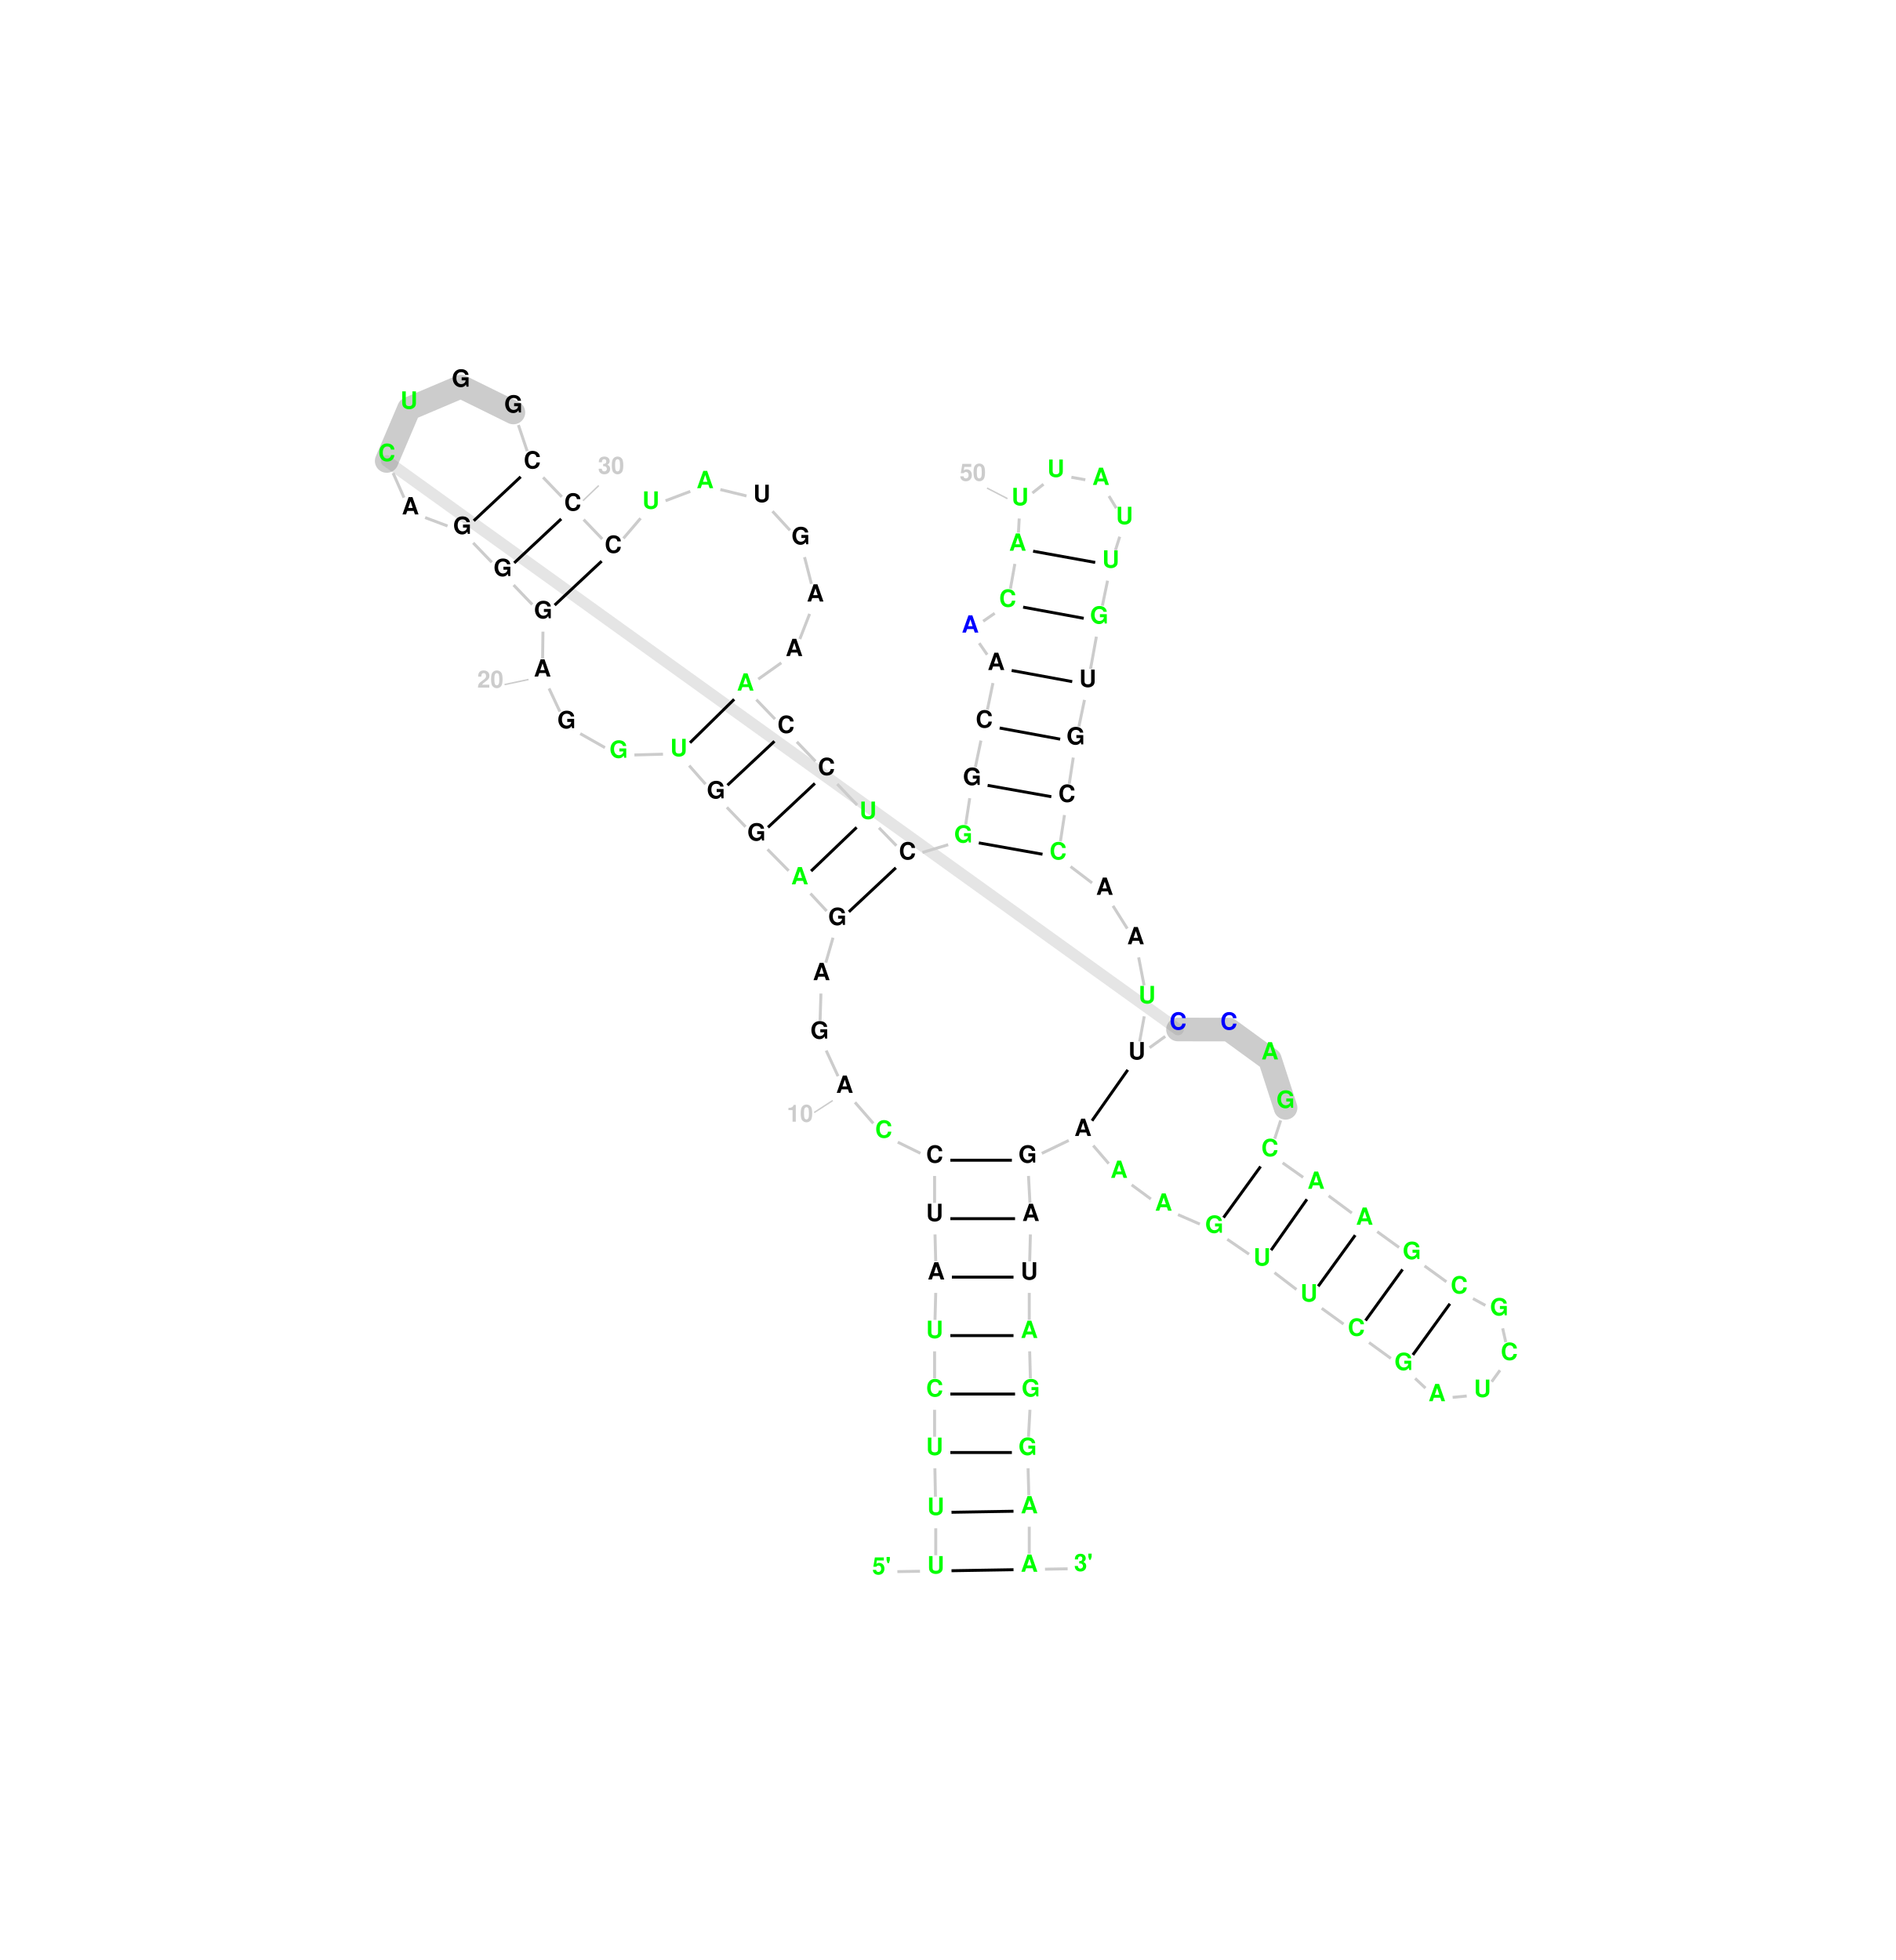
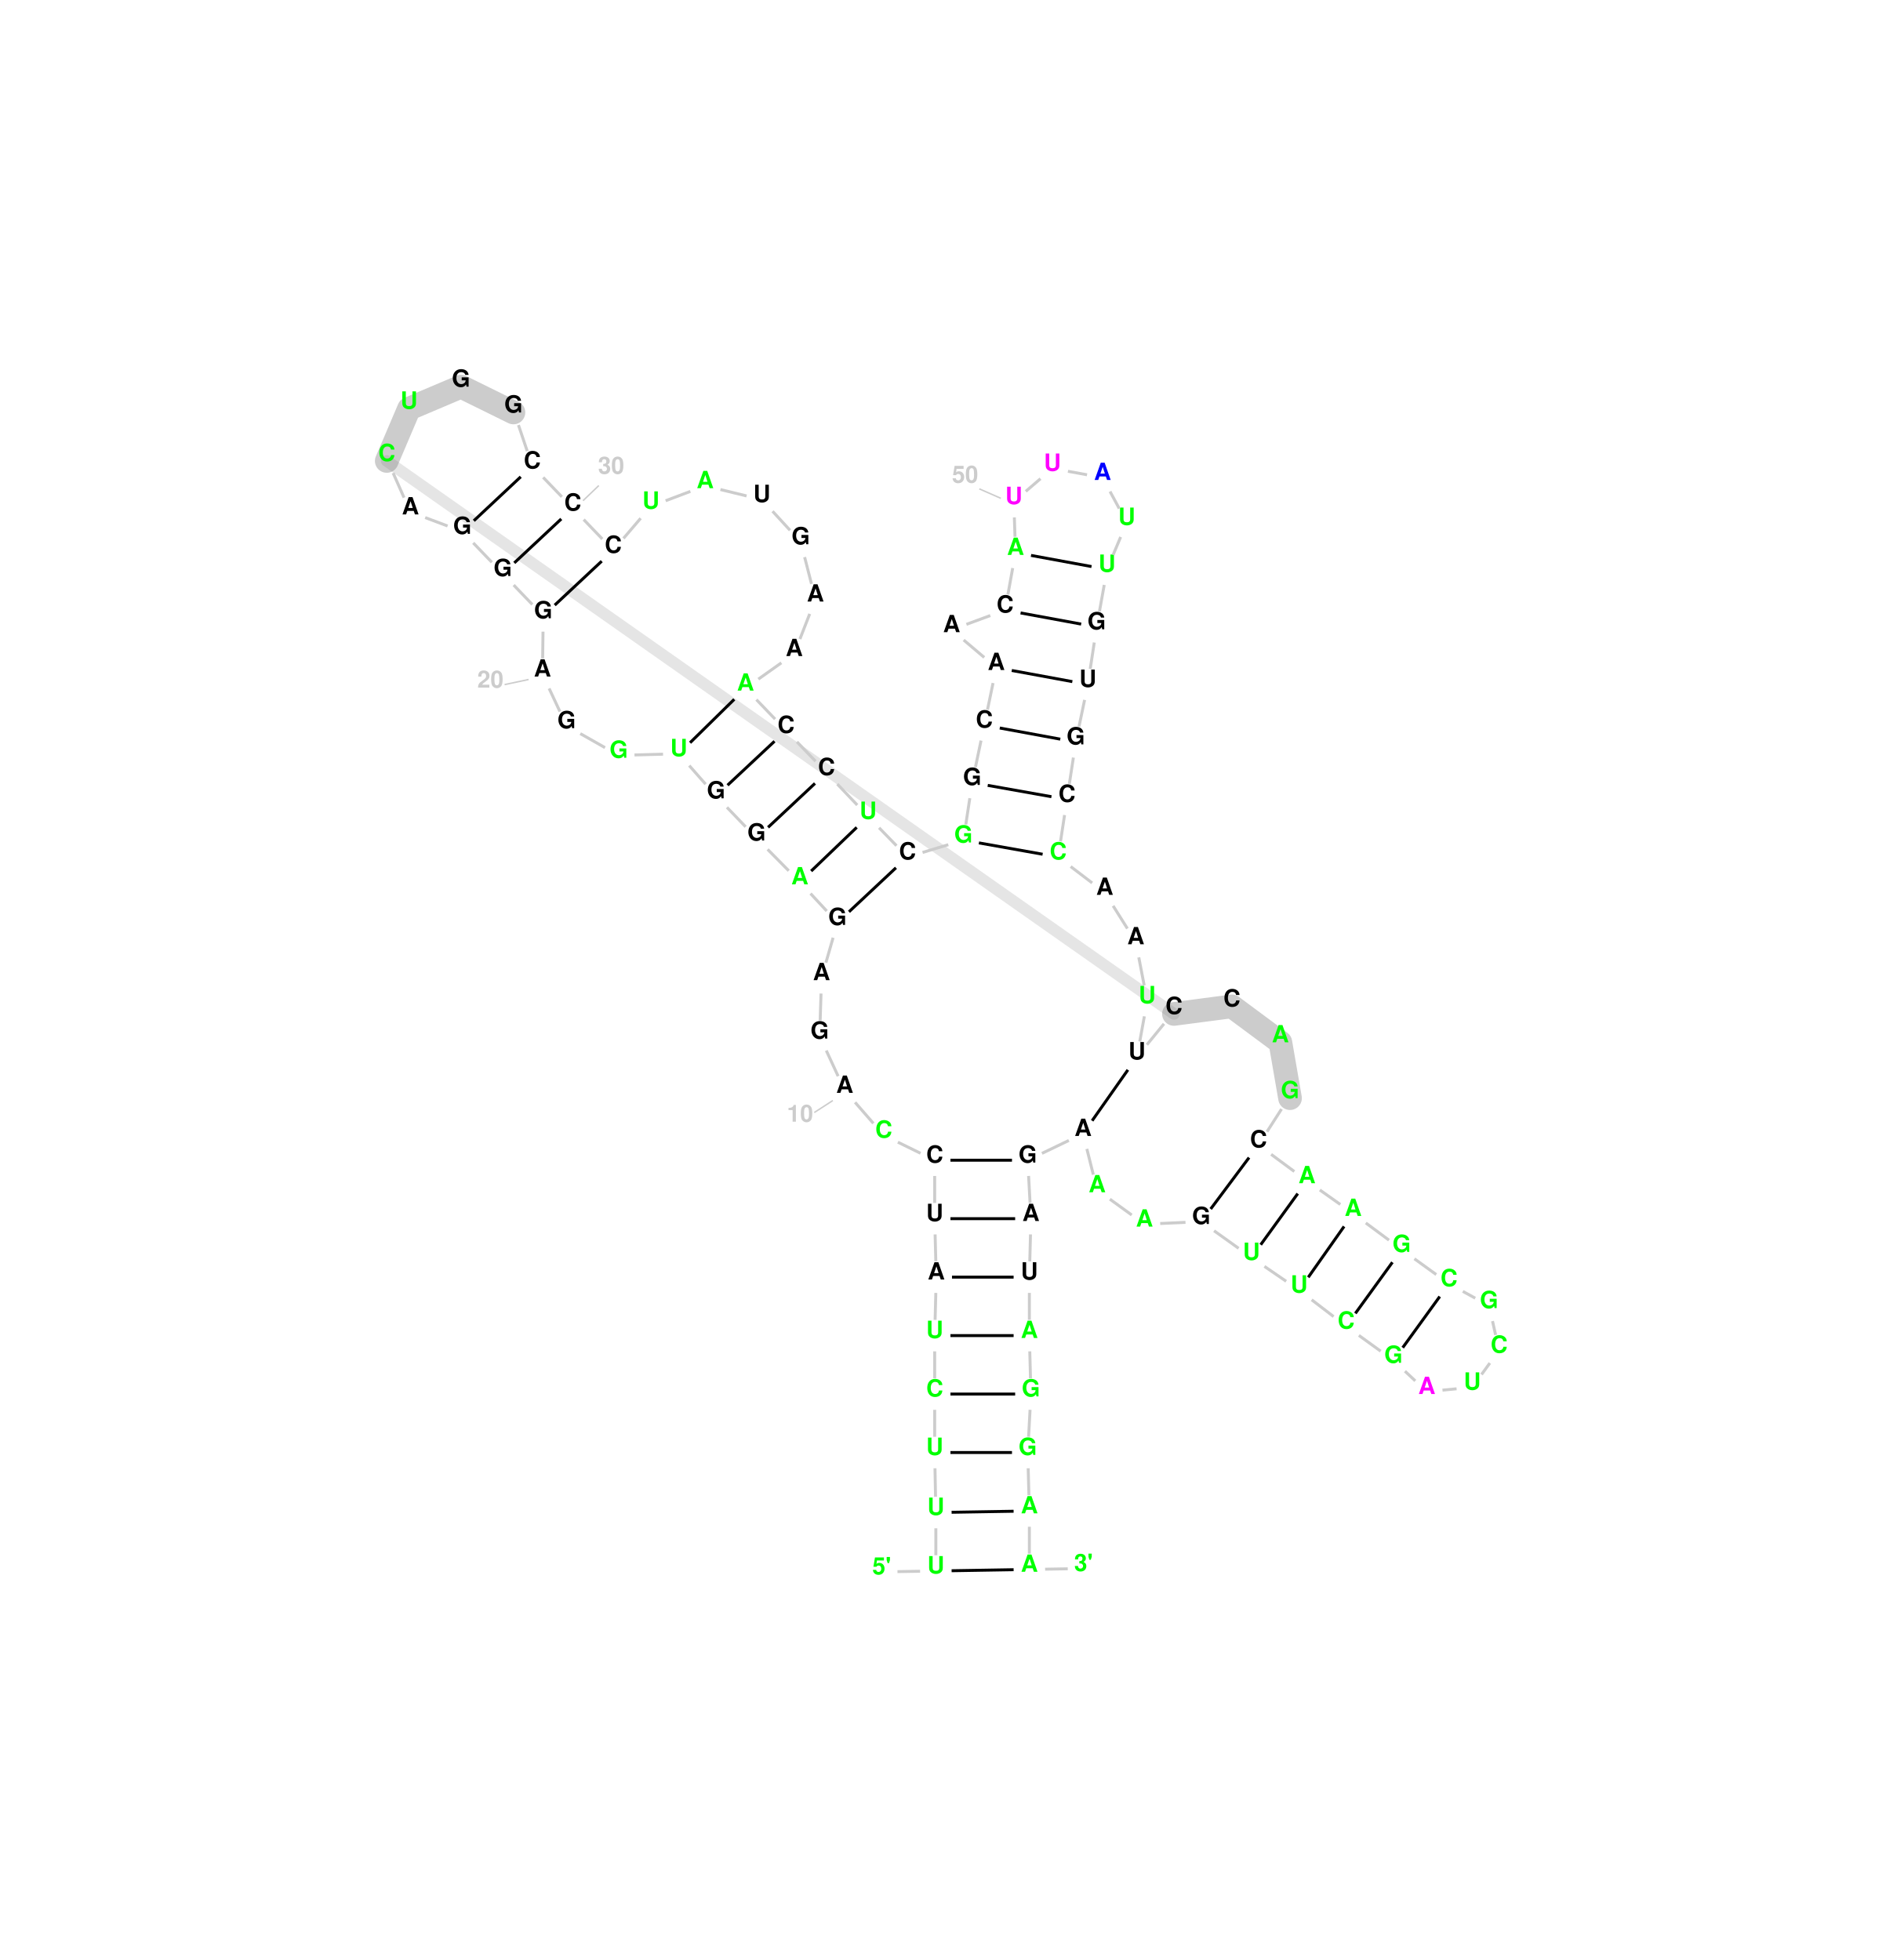
- <svg xmlns="http://www.w3.org/2000/svg" width="245.139" height="253.46" style="font-size: 3.056px; font-weight: bold; font-family: Helvetica; ">
+ <svg xmlns="http://www.w3.org/2000/svg" width="243.806" height="253.46">
  <g>
    <style type="text/css">


- text.red {fill: rgb(255, 0, 255); }
- text.green {fill: rgb(0, 255, 0); }
- text.blue {fill: rgb(0, 0, 255); }
- text.black {fill: rgb(0, 0, 0); }
- text.gray {fill: rgb(204, 204, 204); }
- text.brown {fill: rgb(211.65, 104.55, 30.6); }
- text {fill: rgb(0, 0, 0); text-anchor: middle; alignment-baseline: middle; }
circle.red {stroke: rgb(255, 0, 255); fill: none; }
circle.green {stroke: rgb(0, 255, 0); fill: none; }
circle.blue {stroke: rgb(0, 0, 255); fill: none; }
circle.black {stroke: rgb(0, 0, 0); fill: none; }
circle.gray {stroke: rgb(204, 204, 204); fill: none; }
circle.brown {stroke: rgb(211.65, 104.55, 30.6); fill: none; }
line.red {stroke: rgb(255, 0, 255); stroke-width: 0.382; }
line.green {stroke: rgb(0, 255, 0); stroke-width: 0.382; }
line.blue {stroke: rgb(0, 0, 255); stroke-width: 0.382; }
line.black {stroke: rgb(0, 0, 0); stroke-width: 0.382; }
line.gray {stroke: rgb(204, 204, 204); stroke-width: 0.382; }
line.brown {stroke: rgb(211.65, 104.55, 30.6); stroke-width: 0.382; }
line {stroke: rgb(0, 0, 0); }
- text.numbering-label {fill: rgb(204, 204, 204);}
- line.numbering-line {stroke: rgb(204, 204, 204); stroke-width: 0.191;}
- line.predicted {stroke: rgb(0, 0, 0); stroke-dasharray: 2}
- .template {visibility:hidden}
- polyline {fill:none; stroke-linejoin:round; }
- .pseudoknot_segment1 {stroke-linecap:round; stroke-opacity: 0.4; stroke-width:3.056px}
- .pseudoknot_segment2 {stroke-linecap:round; stroke-opacity: 0.4; stroke-width:3.056px}
- .pseudoknot_connection {stroke-linecap:round; stroke-opacity: 0.2; stroke-width:1.5}
+ text.red {fill: rgb(255, 0, 255); font-size: 3.056px; font-weight: bold; font-family: Helvetica; }
+ text.green {fill: rgb(0, 255, 0); font-size: 3.056px; font-weight: bold; font-family: Helvetica; }
+ text.blue {fill: rgb(0, 0, 255); font-size: 3.056px; font-weight: bold; font-family: Helvetica; }
+ text.black {fill: rgb(0, 0, 0); font-size: 3.056px; font-weight: bold; font-family: Helvetica; }
+ text.gray {fill: rgb(204, 204, 204); font-size: 3.056px; font-weight: bold; font-family: Helvetica; }
+ text.brown {fill: rgb(211.65, 104.55, 30.6); font-size: 3.056px; font-weight: bold; font-family: Helvetica; }
+ text {fill: rgb(0, 0, 0); font-size: 3.056px; font-weight: bold; font-family: Helvetica; text-anchor: middle; alignment-baseline: middle; }
+ 
+ .pseudoknot_connection{stroke-linecap: round; stroke-opacity: 0.2; stroke-width: 1.5; }
+ .pseudoknot_segment1{stroke-linecap: round; stroke-opacity: 0.4; stroke-width: 3.056; }
+ .pseudoknot_segment2{stroke-linecap: round; stroke-opacity: 0.4; stroke-width: 3.056; }
+ line.numbering-line{stroke: rgb(204, 204, 204); stroke-width: 0.191; }
+ line.predicted{stroke: rgb(0, 0, 0); stroke-dasharray: 2; }
+ polyline{fill: none; stroke-linejoin: round; }
+ template{visibility: hidden; }
+ text.numbering-label{fill: rgb(204, 204, 204); }

</style>
  </g>
  <g>
    <polyline points="50 59.61, 52.88 52.85, 59.6 50, 66.38 53.34" class="gray pseudoknot_segment1" stroke="gray" title="Pseudoknot 25:28--64:67(CUGG--CCAG)" id="pn-25-28-64-67" />
  </g>
  <g>
-     <polyline points="152.31 133.132, 158.881 133.138, 164.193 137.005, 166.219 143.256" class="gray pseudoknot_segment2" stroke="gray" title="Pseudoknot 25:28--64:67(CUGG--CCAG)" id="pn-25-28-64-67" />
-   </g>
-   <g>
-     <polyline points="50 59.61, 152.31 133.132" class="gray pseudoknot_connection" stroke="gray" title="Pseudoknot 25:28--64:67(CUGG--CCAG)" id="pn-25-28-64-67" />
+     <polyline points="151.77 131.12, 159.26 130.14, 165.53 134.79, 166.78 142.01" class="gray pseudoknot_segment2" stroke="gray" title="Pseudoknot 25:28--64:67(CUGG--CCAG)" id="pn-25-28-64-67" />
+   </g>
+   <g>
+     <polyline points="50 59.61, 151.77 131.12" class="gray pseudoknot_connection" stroke="gray" title="Pseudoknot 25:28--64:67(CUGG--CCAG)" id="pn-25-28-64-67" />
  </g>
  <g>
    <text x="113.991" y="203.576" class="green">5'</text>
  </g>
  <g>
    <text x="120.99" y="203.46" class="green">U</text>
  </g>
  <g>
    <line x1="123.027" y1="203.121" x2="131.043" y2="202.988" class="black" />
  </g>
  <g>
    <text x="120.99" y="195.9" class="green">U</text>
  </g>
  <g>
    <line x1="123.027" y1="195.561" x2="131.043" y2="195.428" class="black" />
  </g>
  <g>
    <text x="120.84" y="188.14" class="green">U</text>
  </g>
  <g>
    <line x1="122.877" y1="187.834" x2="130.833" y2="187.834" class="black" />
  </g>
  <g>
    <text x="120.84" y="180.58" class="green">C</text>
  </g>
  <g>
    <line x1="122.877" y1="180.274" x2="131.243" y2="180.274" class="black" />
  </g>
  <g>
    <text x="120.84" y="173.02" class="green">U</text>
  </g>
  <g>
    <line x1="122.877" y1="172.714" x2="131.043" y2="172.714" class="black" />
  </g>
  <g>
    <text x="121.04" y="165.46" class="black">A</text>
  </g>
  <g>
    <line x1="123.077" y1="165.154" x2="131.043" y2="165.154" class="black" />
  </g>
  <g>
    <text x="120.84" y="157.9" class="black">U</text>
  </g>
  <g>
    <line x1="122.877" y1="157.594" x2="131.243" y2="157.594" class="black" />
  </g>
  <g>
    <text x="120.84" y="150.34" class="black">C</text>
  </g>
  <g>
    <line x1="122.877" y1="150.034" x2="130.833" y2="150.034" class="black" />
  </g>
  <g>
    <text x="114.25" y="147.11" class="green">C</text>
  </g>
  <g>
    <text x="109.21" y="141.32" class="black">A</text>
  </g>
  <g>
    <text x="103.436" y="145.055" class="numbering-label sequential">10</text>
  </g>
  <g>
    <line x1="107.67" y1="142.316" x2="105.27" y2="143.869" class="numbering-line sequential" />
  </g>
  <g>
    <text x="105.97" y="134.31" class="black">G</text>
  </g>
  <g>
    <text x="106.21" y="126.75" class="black">A</text>
  </g>
  <g>
    <text x="108.27" y="119.61" class="black">G</text>
  </g>
  <g>
    <line x1="109.757" y1="117.911" x2="115.833" y2="112.218" class="black" />
  </g>
  <g>
    <text x="103.4" y="114.36" class="green">A</text>
  </g>
  <g>
    <line x1="104.87" y1="112.644" x2="110.76" y2="106.995" class="black" />
  </g>
  <g>
    <text x="97.81" y="108.69" class="black">G</text>
  </g>
  <g>
    <line x1="99.297" y1="106.991" x2="105.363" y2="101.307" class="black" />
  </g>
  <g>
    <text x="92.57" y="103.24" class="black">G</text>
  </g>
  <g>
    <line x1="94.058" y1="101.542" x2="100.132" y2="95.857" class="black" />
  </g>
  <g>
    <text x="87.76" y="97.78" class="green">U</text>
  </g>
  <g>
    <line x1="89.213" y1="96.046" x2="94.927" y2="90.432" class="black" />
  </g>
  <g>
    <text x="79.99" y="97.99" class="green">G</text>
  </g>
  <g>
    <text x="73.25" y="94.17" class="black">G</text>
  </g>
  <g>
    <text x="70.13" y="87.49" class="black">A</text>
  </g>
  <g>
    <text x="63.404" y="88.918" class="numbering-label sequential">20</text>
  </g>
  <g>
    <line x1="68.336" y1="87.871" x2="65.237" y2="88.529" class="numbering-line sequential" />
  </g>
  <g>
    <text x="70.23" y="79.95" class="black">G</text>
  </g>
  <g>
    <line x1="71.718" y1="78.252" x2="77.792" y2="72.567" class="black" />
  </g>
  <g>
    <text x="65" y="74.49" class="black">G</text>
  </g>
  <g>
    <line x1="66.488" y1="72.792" x2="72.562" y2="67.107" class="black" />
  </g>
  <g>
    <text x="59.77" y="69.04" class="black">G</text>
  </g>
  <g>
    <line x1="61.257" y1="67.341" x2="67.323" y2="61.657" class="black" />
  </g>
  <g>
    <text x="53.06" y="66.52" class="black">A</text>
  </g>
  <g>
    <text x="50" y="59.61" class="green">C</text>
  </g>
  <g>
    <text x="52.88" y="52.85" class="green">U</text>
  </g>
  <g>
    <text x="59.6" y="50" class="black">G</text>
  </g>
  <g>
    <text x="66.38" y="53.34" class="black">G</text>
  </g>
  <g>
    <text x="68.81" y="60.57" class="black">C</text>
  </g>
  <g>
    <text x="74.05" y="66.02" class="black">C</text>
  </g>
  <g>
    <text x="79.011" y="61.259" class="numbering-label sequential">30</text>
  </g>
  <g>
    <line x1="75.373" y1="64.75" x2="77.419" y2="62.787" class="numbering-line sequential" />
  </g>
  <g>
    <text x="79.28" y="71.48" class="black">C</text>
  </g>
  <g>
    <text x="84.15" y="65.78" class="green">U</text>
  </g>
  <g>
    <text x="91.16" y="63.13" class="green">A</text>
  </g>
  <g>
    <text x="98.5" y="64.92" class="black">U</text>
  </g>
  <g>
    <text x="103.52" y="70.38" class="black">G</text>
  </g>
  <g>
    <text x="105.42" y="77.79" class="black">A</text>
  </g>
  <g>
    <text x="102.68" y="84.84" class="black">A</text>
  </g>
  <g>
    <text x="96.38" y="89.31" class="green">A</text>
  </g>
  <g>
    <text x="101.62" y="94.77" class="black">C</text>
  </g>
  <g>
    <text x="106.85" y="100.22" class="black">C</text>
  </g>
  <g>
    <text x="112.23" y="105.89" class="green">U</text>
  </g>
  <g>
    <text x="117.32" y="111.13" class="black">C</text>
  </g>
  <g>
    <text x="124.55" y="108.95" class="green">G</text>
  </g>
  <g>
    <line x1="126.556" y1="109.001" x2="134.794" y2="110.467" class="black" />
  </g>
  <g>
    <text x="125.69" y="101.51" class="black">G</text>
  </g>
  <g>
    <line x1="127.696" y1="101.561" x2="135.934" y2="103.027" class="black" />
  </g>
  <g>
    <text x="127.25" y="94.08" class="black">C</text>
  </g>
  <g>
    <line x1="129.254" y1="94.144" x2="137.076" y2="95.585" class="black" />
  </g>
  <g>
    <text x="128.8" y="86.64" class="black">A</text>
  </g>
  <g>
    <line x1="130.804" y1="86.703" x2="138.636" y2="88.145" class="black" />
  </g>
  <g>
-     <text x="125.448" y="81.804" class="blue">A</text>
-   </g>
-   <g>
-     <text x="130.284" y="78.451" class="green">C</text>
-   </g>
-   <g>
-     <line x1="132.287" y1="78.515" x2="140.12" y2="79.957" class="black" />
-   </g>
-   <g>
-     <text x="131.574" y="71.221" class="green">A</text>
-   </g>
-   <g>
-     <line x1="133.579" y1="71.279" x2="141.609" y2="72.733" class="black" />
-   </g>
-   <g>
-     <text x="131.889" y="65.324" class="green">U</text>
-   </g>
-   <g>
-     <text x="125.781" y="62.163" class="numbering-label sequential">50</text>
-   </g>
-   <g>
-     <line x1="130.26" y1="64.481" x2="127.615" y2="63.112" class="numbering-line sequential" />
-   </g>
-   <g>
-     <text x="136.521" y="61.66" class="green">U</text>
-   </g>
-   <g>
-     <text x="142.333" y="62.712" class="green">A</text>
-   </g>
-   <g>
-     <text x="145.387" y="67.768" class="green">U</text>
-   </g>
-   <g>
-     <text x="143.614" y="73.401" class="green">U</text>
-   </g>
-   <g>
-     <text x="142.124" y="80.631" class="green">G</text>
+     <text x="123.03" y="81.75" class="black">A</text>
+   </g>
+   <g>
+     <text x="129.94" y="79.2" class="black">C</text>
+   </g>
+   <g>
+     <line x1="131.944" y1="79.263" x2="139.776" y2="80.705" class="black" />
+   </g>
+   <g>
+     <text x="131.29" y="71.76" class="green">A</text>
+   </g>
+   <g>
+     <line x1="133.294" y1="71.824" x2="141.116" y2="73.265" class="black" />
+   </g>
+   <g>
+     <text x="131.071" y="65.177" class="red">U</text>
+   </g>
+   <g>
+     <text x="124.774" y="62.415" class="numbering-label sequential">50</text>
+   </g>
+   <g>
+     <line x1="129.392" y1="64.441" x2="126.608" y2="63.219" class="numbering-line sequential" />
+   </g>
+   <g>
+     <text x="136.062" y="60.88" class="red">U</text>
+   </g>
+   <g>
+     <text x="142.54" y="62.073" class="blue">A</text>
+   </g>
+   <g>
+     <text x="145.671" y="67.868" class="green">U</text>
+   </g>
+   <g>
+     <text x="143.12" y="73.94" class="green">U</text>
+   </g>
+   <g>
+     <text x="141.78" y="81.38" class="black">G</text>
  </g>
  <g>
    <text x="140.64" y="88.82" class="black">U</text>
  </g>
  <g>
    <text x="139.08" y="96.26" class="black">G</text>
  </g>
  <g>
    <text x="137.94" y="103.69" class="black">C</text>
  </g>
  <g>
    <text x="136.8" y="111.13" class="green">C</text>
  </g>
  <g>
    <text x="142.82" y="115.72" class="black">A</text>
  </g>
  <g>
    <text x="146.84" y="122.11" class="black">A</text>
  </g>
  <g>
    <text x="148.31" y="129.73" class="green">U</text>
  </g>
  <g>
    <text x="146.99" y="136.99" class="black">U</text>
  </g>
  <g>
    <line x1="145.818" y1="138.351" x2="141.192" y2="144.928" class="black" />
  </g>
  <g>
-     <text x="152.31" y="133.132" class="blue">C</text>
-   </g>
-   <g>
-     <text x="158.881" y="133.138" class="blue">C</text>
-   </g>
-   <g>
-     <text x="164.193" y="137.005" class="green">A</text>
-   </g>
-   <g>
-     <text x="166.219" y="143.256" class="green">G</text>
-   </g>
-   <g>
-     <text x="164.183" y="149.504" class="green">C</text>
-   </g>
-   <g>
-     <line x1="162.987" y1="150.848" x2="158.198" y2="157.458" class="black" />
-   </g>
-   <g>
-     <text x="170.153" y="153.734" class="green">A</text>
-   </g>
-   <g>
-     <line x1="168.979" y1="155.094" x2="164.346" y2="161.673" class="black" />
-   </g>
-   <g>
-     <text x="176.423" y="158.384" class="green">A</text>
-   </g>
-   <g>
-     <line x1="175.227" y1="159.728" x2="170.438" y2="166.338" class="black" />
-   </g>
-   <g>
-     <text x="182.543" y="162.814" class="green">G</text>
-   </g>
-   <g>
-     <line x1="181.347" y1="164.158" x2="176.558" y2="170.768" class="black" />
-   </g>
-   <g>
-     <text x="188.663" y="167.254" class="green">C</text>
-   </g>
-   <g>
-     <line x1="187.467" y1="168.598" x2="182.678" y2="175.208" class="black" />
-   </g>
-   <g>
-     <text x="193.842" y="170.092" class="green">G</text>
-   </g>
-   <g>
-     <text x="195.139" y="175.855" class="green">C</text>
-   </g>
-   <g>
-     <text x="191.673" y="180.638" class="green">U</text>
-   </g>
-   <g>
-     <text x="185.794" y="181.202" class="green">A</text>
-   </g>
-   <g>
-     <text x="181.483" y="177.164" class="green">G</text>
-   </g>
-   <g>
-     <text x="175.363" y="172.724" class="green">C</text>
-   </g>
-   <g>
-     <text x="169.243" y="168.294" class="green">U</text>
-   </g>
-   <g>
-     <text x="163.173" y="163.644" class="green">U</text>
-   </g>
-   <g>
-     <text x="157.003" y="159.414" class="green">G</text>
-   </g>
-   <g>
-     <text x="150.442" y="156.565" class="green">A</text>
-   </g>
-   <g>
-     <text x="144.684" y="152.322" class="green">A</text>
+     <text x="151.77" y="131.12" class="black">C</text>
+   </g>
+   <g>
+     <text x="159.26" y="130.14" class="black">C</text>
+   </g>
+   <g>
+     <text x="165.53" y="134.79" class="green">A</text>
+   </g>
+   <g>
+     <text x="166.78" y="142.01" class="green">G</text>
+   </g>
+   <g>
+     <text x="162.7" y="148.37" class="black">C</text>
+   </g>
+   <g>
+     <line x1="161.481" y1="149.697" x2="156.519" y2="156.342" class="black" />
+   </g>
+   <g>
+     <text x="168.97" y="153.01" class="green">A</text>
+   </g>
+   <g>
+     <line x1="167.775" y1="154.354" x2="162.985" y2="160.964" class="black" />
+   </g>
+   <g>
+     <text x="174.94" y="157.24" class="green">A</text>
+   </g>
+   <g>
+     <line x1="173.767" y1="158.6" x2="169.133" y2="165.179" class="black" />
+   </g>
+   <g>
+     <text x="181.21" y="161.89" class="green">G</text>
+   </g>
+   <g>
+     <line x1="180.015" y1="163.234" x2="175.225" y2="169.844" class="black" />
+   </g>
+   <g>
+     <text x="187.33" y="166.32" class="green">C</text>
+   </g>
+   <g>
+     <line x1="186.135" y1="167.664" x2="181.345" y2="174.274" class="black" />
+   </g>
+   <g>
+     <text x="192.51" y="169.158" class="green">G</text>
+   </g>
+   <g>
+     <text x="193.806" y="174.921" class="green">C</text>
+   </g>
+   <g>
+     <text x="190.341" y="179.704" class="green">U</text>
+   </g>
+   <g>
+     <text x="184.461" y="180.268" class="red">A</text>
+   </g>
+   <g>
+     <text x="180.15" y="176.23" class="green">G</text>
+   </g>
+   <g>
+     <text x="174.03" y="171.8" class="green">C</text>
+   </g>
+   <g>
+     <text x="167.96" y="167.15" class="green">U</text>
+   </g>
+   <g>
+     <text x="161.79" y="162.92" class="green">U</text>
+   </g>
+   <g>
+     <text x="155.3" y="158.28" class="black">G</text>
+   </g>
+   <g>
+     <text x="147.96" y="158.62" class="green">A</text>
+   </g>
+   <g>
+     <text x="141.84" y="154.18" class="green">A</text>
  </g>
  <g>
    <text x="140.02" y="146.9" class="black">A</text>
  </g>
  <g>
    <text x="132.87" y="150.34" class="black">G</text>
  </g>
  <g>
    <text x="133.28" y="157.9" class="black">A</text>
  </g>
  <g>
    <text x="133.08" y="165.46" class="black">U</text>
  </g>
  <g>
    <text x="133.08" y="173.02" class="green">A</text>
  </g>
  <g>
    <text x="133.28" y="180.58" class="green">G</text>
  </g>
  <g>
    <text x="132.87" y="188.14" class="green">G</text>
  </g>
  <g>
    <text x="133.08" y="195.7" class="green">A</text>
  </g>
  <g>
    <text x="133.08" y="203.26" class="green">A</text>
  </g>
  <g>
    <text x="140.079" y="203.144" class="green">3'</text>
  </g>
  <g>
    <line x1="116.028" y1="203.236" x2="118.953" y2="203.188" class="gray" />
  </g>
  <g>
    <line x1="120.99" y1="201.117" x2="120.99" y2="197.632" class="gray" />
  </g>
  <g>
    <line x1="120.951" y1="193.557" x2="120.879" y2="189.871" class="gray" />
  </g>
  <g>
    <line x1="120.84" y1="185.797" x2="120.84" y2="182.312" class="gray" />
  </g>
  <g>
    <line x1="120.84" y1="178.237" x2="120.84" y2="174.752" class="gray" />
  </g>
  <g>
    <line x1="120.894" y1="170.678" x2="120.986" y2="167.191" class="gray" />
  </g>
  <g>
    <line x1="120.986" y1="163.118" x2="120.894" y2="159.631" class="gray" />
  </g>
  <g>
    <line x1="120.84" y1="155.557" x2="120.84" y2="152.072" class="gray" />
  </g>
  <g>
    <line x1="119.01" y1="149.138" x2="116.08" y2="147.701" class="gray" />
  </g>
  <g>
    <line x1="112.912" y1="145.268" x2="110.548" y2="142.551" class="gray" />
  </g>
  <g>
    <line x1="108.355" y1="139.165" x2="106.825" y2="135.854" class="gray" />
  </g>
  <g>
    <line x1="106.035" y1="131.968" x2="106.145" y2="128.481" class="gray" />
  </g>
  <g>
    <line x1="106.775" y1="124.487" x2="107.705" y2="121.262" class="gray" />
  </g>
  <g>
    <line x1="106.884" y1="117.811" x2="104.786" y2="115.548" class="gray" />
  </g>
  <g>
    <line x1="101.97" y1="112.603" x2="99.24" y2="109.835" class="gray" />
  </g>
  <g>
    <line x1="96.398" y1="106.916" x2="93.982" y2="104.403" class="gray" />
  </g>
  <g>
    <line x1="91.223" y1="101.406" x2="89.107" y2="99.003" class="gray" />
  </g>
  <g>
    <line x1="85.723" y1="97.529" x2="82.027" y2="97.629" class="gray" />
  </g>
  <g>
    <line x1="78.217" y1="96.68" x2="75.023" y2="94.869" class="gray" />
  </g>
  <g>
    <line x1="72.388" y1="92.018" x2="70.992" y2="89.03" class="gray" />
  </g>
  <g>
    <line x1="70.157" y1="85.147" x2="70.203" y2="81.682" class="gray" />
  </g>
  <g>
    <line x1="68.821" y1="78.173" x2="66.409" y2="75.656" class="gray" />
  </g>
  <g>
    <line x1="63.589" y1="72.714" x2="61.181" y2="70.204" class="gray" />
  </g>
  <g>
    <line x1="57.863" y1="68.018" x2="54.967" y2="66.931" class="gray" />
  </g>
  <g>
    <line x1="52.235" y1="64.351" x2="50.825" y2="61.167" class="gray" />
  </g>
  <g>
    <line x1="50.799" y1="57.43" x2="52.081" y2="54.419" class="gray" />
  </g>
  <g>
    <line x1="54.756" y1="51.749" x2="57.724" y2="50.49" class="gray" />
  </g>
  <g>
    <line x1="61.428" y1="50.595" x2="64.552" y2="52.134" class="gray" />
  </g>
  <g>
    <line x1="67.029" y1="54.966" x2="68.161" y2="58.333" class="gray" />
  </g>
  <g>
    <line x1="70.222" y1="61.733" x2="72.638" y2="64.246" class="gray" />
  </g>
  <g>
    <line x1="75.459" y1="67.186" x2="77.871" y2="69.703" class="gray" />
  </g>
  <g>
    <line x1="80.603" y1="69.625" x2="82.826" y2="67.023" class="gray" />
  </g>
  <g>
    <line x1="86.056" y1="64.754" x2="89.254" y2="63.545" class="gray" />
  </g>
  <g>
    <line x1="93.139" y1="63.307" x2="96.52" y2="64.132" class="gray" />
  </g>
  <g>
    <line x1="99.879" y1="66.114" x2="102.141" y2="68.575" class="gray" />
  </g>
  <g>
    <line x1="104.026" y1="72.048" x2="104.914" y2="75.511" class="gray" />
  </g>
  <g>
    <line x1="104.682" y1="79.383" x2="103.418" y2="82.635" class="gray" />
  </g>
  <g>
    <line x1="101.018" y1="85.713" x2="98.042" y2="87.825" class="gray" />
  </g>
  <g>
    <line x1="97.791" y1="90.474" x2="100.209" y2="92.994" class="gray" />
  </g>
  <g>
    <line x1="103.031" y1="95.934" x2="105.439" y2="98.444" class="gray" />
  </g>
  <g>
    <line x1="108.252" y1="101.392" x2="110.828" y2="104.106" class="gray" />
  </g>
  <g>
    <line x1="113.65" y1="107.046" x2="115.9" y2="109.363" class="gray" />
  </g>
  <g>
    <line x1="119.271" y1="110.236" x2="122.599" y2="109.233" class="gray" />
  </g>
  <g>
    <line x1="124.859" y1="106.63" x2="125.381" y2="103.218" class="gray" />
  </g>
  <g>
    <line x1="126.109" y1="99.21" x2="126.831" y2="95.768" class="gray" />
  </g>
  <g>
    <line x1="127.666" y1="91.78" x2="128.384" y2="88.329" class="gray" />
  </g>
  <g>
-     <line x1="127.639" y1="84.66" x2="126.608" y2="83.173" class="gray" />
-   </g>
-   <g>
-     <line x1="127.122" y1="80.338" x2="128.609" y2="79.307" class="gray" />
-   </g>
-   <g>
-     <line x1="130.642" y1="76.14" x2="131.216" y2="72.922" class="gray" />
-   </g>
-   <g>
-     <line x1="131.682" y1="68.881" x2="131.78" y2="67.053" class="gray" />
-   </g>
-   <g>
-     <line x1="133.487" y1="63.754" x2="134.923" y2="62.618" class="gray" />
-   </g>
-   <g>
-     <line x1="138.526" y1="61.717" x2="140.328" y2="62.044" class="gray" />
-   </g>
-   <g>
-     <line x1="143.386" y1="64.151" x2="144.333" y2="65.718" class="gray" />
-   </g>
-   <g>
-     <line x1="144.775" y1="69.406" x2="144.225" y2="71.152" class="gray" />
-   </g>
-   <g>
-     <line x1="143.202" y1="75.091" x2="142.535" y2="78.33" class="gray" />
-   </g>
-   <g>
-     <line x1="141.76" y1="82.331" x2="141.003" y2="86.51" class="gray" />
+     <line x1="127.246" y1="85.017" x2="124.584" y2="82.762" class="gray" />
+   </g>
+   <g>
+     <line x1="124.941" y1="80.739" x2="128.029" y2="79.6" class="gray" />
+   </g>
+   <g>
+     <line x1="130.304" y1="76.89" x2="130.926" y2="73.459" class="gray" />
+   </g>
+   <g>
+     <line x1="131.222" y1="69.418" x2="131.139" y2="66.908" class="gray" />
+   </g>
+   <g>
+     <line x1="132.615" y1="63.542" x2="134.518" y2="61.903" class="gray" />
+   </g>
+   <g>
+     <line x1="138.066" y1="60.943" x2="140.536" y2="61.398" class="gray" />
+   </g>
+   <g>
+     <line x1="143.508" y1="63.56" x2="144.702" y2="65.769" class="gray" />
+   </g>
+   <g>
+     <line x1="144.882" y1="69.44" x2="143.909" y2="71.756" class="gray" />
+   </g>
+   <g>
+     <line x1="142.759" y1="75.64" x2="142.141" y2="79.069" class="gray" />
+   </g>
+   <g>
+     <line x1="141.471" y1="83.088" x2="140.949" y2="86.5" class="gray" />
  </g>
  <g>
    <line x1="140.222" y1="90.508" x2="139.498" y2="93.96" class="gray" />
  </g>
  <g>
    <line x1="138.771" y1="97.968" x2="138.249" y2="101.37" class="gray" />
  </g>
  <g>
    <line x1="137.631" y1="105.398" x2="137.109" y2="108.81" class="gray" />
  </g>
  <g>
    <line x1="138.42" y1="112.06" x2="141.2" y2="114.179" class="gray" />
  </g>
  <g>
    <line x1="143.905" y1="117.139" x2="145.755" y2="120.08" class="gray" />
  </g>
  <g>
    <line x1="147.226" y1="123.805" x2="147.924" y2="127.424" class="gray" />
  </g>
  <g>
    <line x1="147.946" y1="131.429" x2="147.354" y2="134.68" class="gray" />
  </g>
  <g>
-     <line x1="148.639" y1="135.488" x2="150.66" y2="134.023" class="gray" />
-   </g>
-   <g>
-     <line x1="154.347" y1="132.828" x2="156.843" y2="132.831" class="gray" />
-   </g>
-   <g>
-     <line x1="160.528" y1="134.031" x2="162.546" y2="135.5" class="gray" />
-   </g>
-   <g>
-     <line x1="164.821" y1="138.638" x2="165.591" y2="141.012" class="gray" />
-   </g>
-   <g>
-     <line x1="165.587" y1="144.888" x2="164.814" y2="147.261" class="gray" />
-   </g>
-   <g>
-     <line x1="165.845" y1="150.376" x2="168.49" y2="152.25" class="gray" />
-   </g>
-   <g>
-     <line x1="171.789" y1="154.642" x2="174.786" y2="156.865" class="gray" />
-   </g>
-   <g>
-     <line x1="178.073" y1="159.273" x2="180.892" y2="161.314" class="gray" />
-   </g>
-   <g>
-     <line x1="184.192" y1="163.705" x2="187.013" y2="165.752" class="gray" />
-   </g>
-   <g>
-     <line x1="190.449" y1="167.927" x2="192.056" y2="168.808" class="gray" />
-   </g>
-   <g>
-     <line x1="194.29" y1="171.775" x2="194.692" y2="173.562" class="gray" />
-   </g>
-   <g>
-     <line x1="193.943" y1="177.199" x2="192.869" y2="178.683" class="gray" />
-   </g>
-   <g>
-     <line x1="189.645" y1="180.527" x2="187.822" y2="180.702" class="gray" />
-   </g>
-   <g>
-     <line x1="184.306" y1="179.503" x2="182.97" y2="178.251" class="gray" />
-   </g>
-   <g>
-     <line x1="179.833" y1="175.662" x2="177.012" y2="173.615" class="gray" />
-   </g>
-   <g>
-     <line x1="173.712" y1="171.224" x2="170.893" y2="169.183" class="gray" />
-   </g>
-   <g>
-     <line x1="167.625" y1="166.749" x2="164.79" y2="164.577" class="gray" />
-   </g>
-   <g>
-     <line x1="161.492" y1="162.186" x2="158.683" y2="160.26" class="gray" />
-   </g>
-   <g>
-     <line x1="155.134" y1="158.297" x2="152.311" y2="157.071" class="gray" />
-   </g>
-   <g>
-     <line x1="148.802" y1="155.051" x2="146.324" y2="153.225" class="gray" />
-   </g>
-   <g>
-     <line x1="143.355" y1="150.472" x2="141.349" y2="148.139" class="gray" />
+     <line x1="148.277" y1="135.104" x2="150.483" y2="132.394" class="gray" />
+   </g>
+   <g>
+     <line x1="153.79" y1="130.55" x2="157.24" y2="130.099" class="gray" />
+   </g>
+   <g>
+     <line x1="160.897" y1="131.048" x2="163.893" y2="133.271" class="gray" />
+   </g>
+   <g>
+     <line x1="165.878" y1="136.492" x2="166.432" y2="139.697" class="gray" />
+   </g>
+   <g>
+     <line x1="165.68" y1="143.419" x2="163.8" y2="146.349" class="gray" />
+   </g>
+   <g>
+     <line x1="164.338" y1="149.276" x2="167.332" y2="151.492" class="gray" />
+   </g>
+   <g>
+     <line x1="170.632" y1="153.882" x2="173.278" y2="155.756" class="gray" />
+   </g>
+   <g>
+     <line x1="176.577" y1="158.148" x2="179.573" y2="160.371" class="gray" />
+   </g>
+   <g>
+     <line x1="182.86" y1="162.779" x2="185.68" y2="164.82" class="gray" />
+   </g>
+   <g>
+     <line x1="189.117" y1="166.994" x2="190.723" y2="167.874" class="gray" />
+   </g>
+   <g>
+     <line x1="192.957" y1="170.841" x2="193.359" y2="172.628" class="gray" />
+   </g>
+   <g>
+     <line x1="192.611" y1="176.265" x2="191.536" y2="177.749" class="gray" />
+   </g>
+   <g>
+     <line x1="188.312" y1="179.593" x2="186.489" y2="179.768" class="gray" />
+   </g>
+   <g>
+     <line x1="182.974" y1="178.569" x2="181.637" y2="177.317" class="gray" />
+   </g>
+   <g>
+     <line x1="178.5" y1="174.73" x2="175.68" y2="172.689" class="gray" />
+   </g>
+   <g>
+     <line x1="172.413" y1="170.255" x2="169.577" y2="168.083" class="gray" />
+   </g>
+   <g>
+     <line x1="166.28" y1="165.692" x2="163.47" y2="163.766" class="gray" />
+   </g>
+   <g>
+     <line x1="160.133" y1="161.429" x2="156.957" y2="159.159" class="gray" />
+   </g>
+   <g>
+     <line x1="153.265" y1="158.069" x2="149.995" y2="158.22" class="gray" />
+   </g>
+   <g>
+     <line x1="146.311" y1="157.118" x2="143.489" y2="155.071" class="gray" />
+   </g>
+   <g>
+     <line x1="141.346" y1="151.898" x2="140.514" y2="148.571" class="gray" />
  </g>
  <g>
    <line x1="138.184" y1="147.478" x2="134.706" y2="149.151" class="gray" />
  </g>
  <g>
    <line x1="132.98" y1="152.069" x2="133.17" y2="155.56" class="gray" />
  </g>
  <g>
    <line x1="133.226" y1="159.631" x2="133.134" y2="163.118" class="gray" />
  </g>
  <g>
    <line x1="133.08" y1="167.192" x2="133.08" y2="170.677" class="gray" />
  </g>
  <g>
    <line x1="133.134" y1="174.751" x2="133.226" y2="178.238" class="gray" />
  </g>
  <g>
    <line x1="133.17" y1="182.309" x2="132.98" y2="185.8" class="gray" />
  </g>
  <g>
    <line x1="132.927" y1="189.871" x2="133.023" y2="193.358" class="gray" />
  </g>
  <g>
    <line x1="133.08" y1="197.432" x2="133.08" y2="200.917" class="gray" />
  </g>
  <g>
    <line x1="135.117" y1="202.921" x2="138.042" y2="202.872" class="gray" />
  </g>
</svg>
